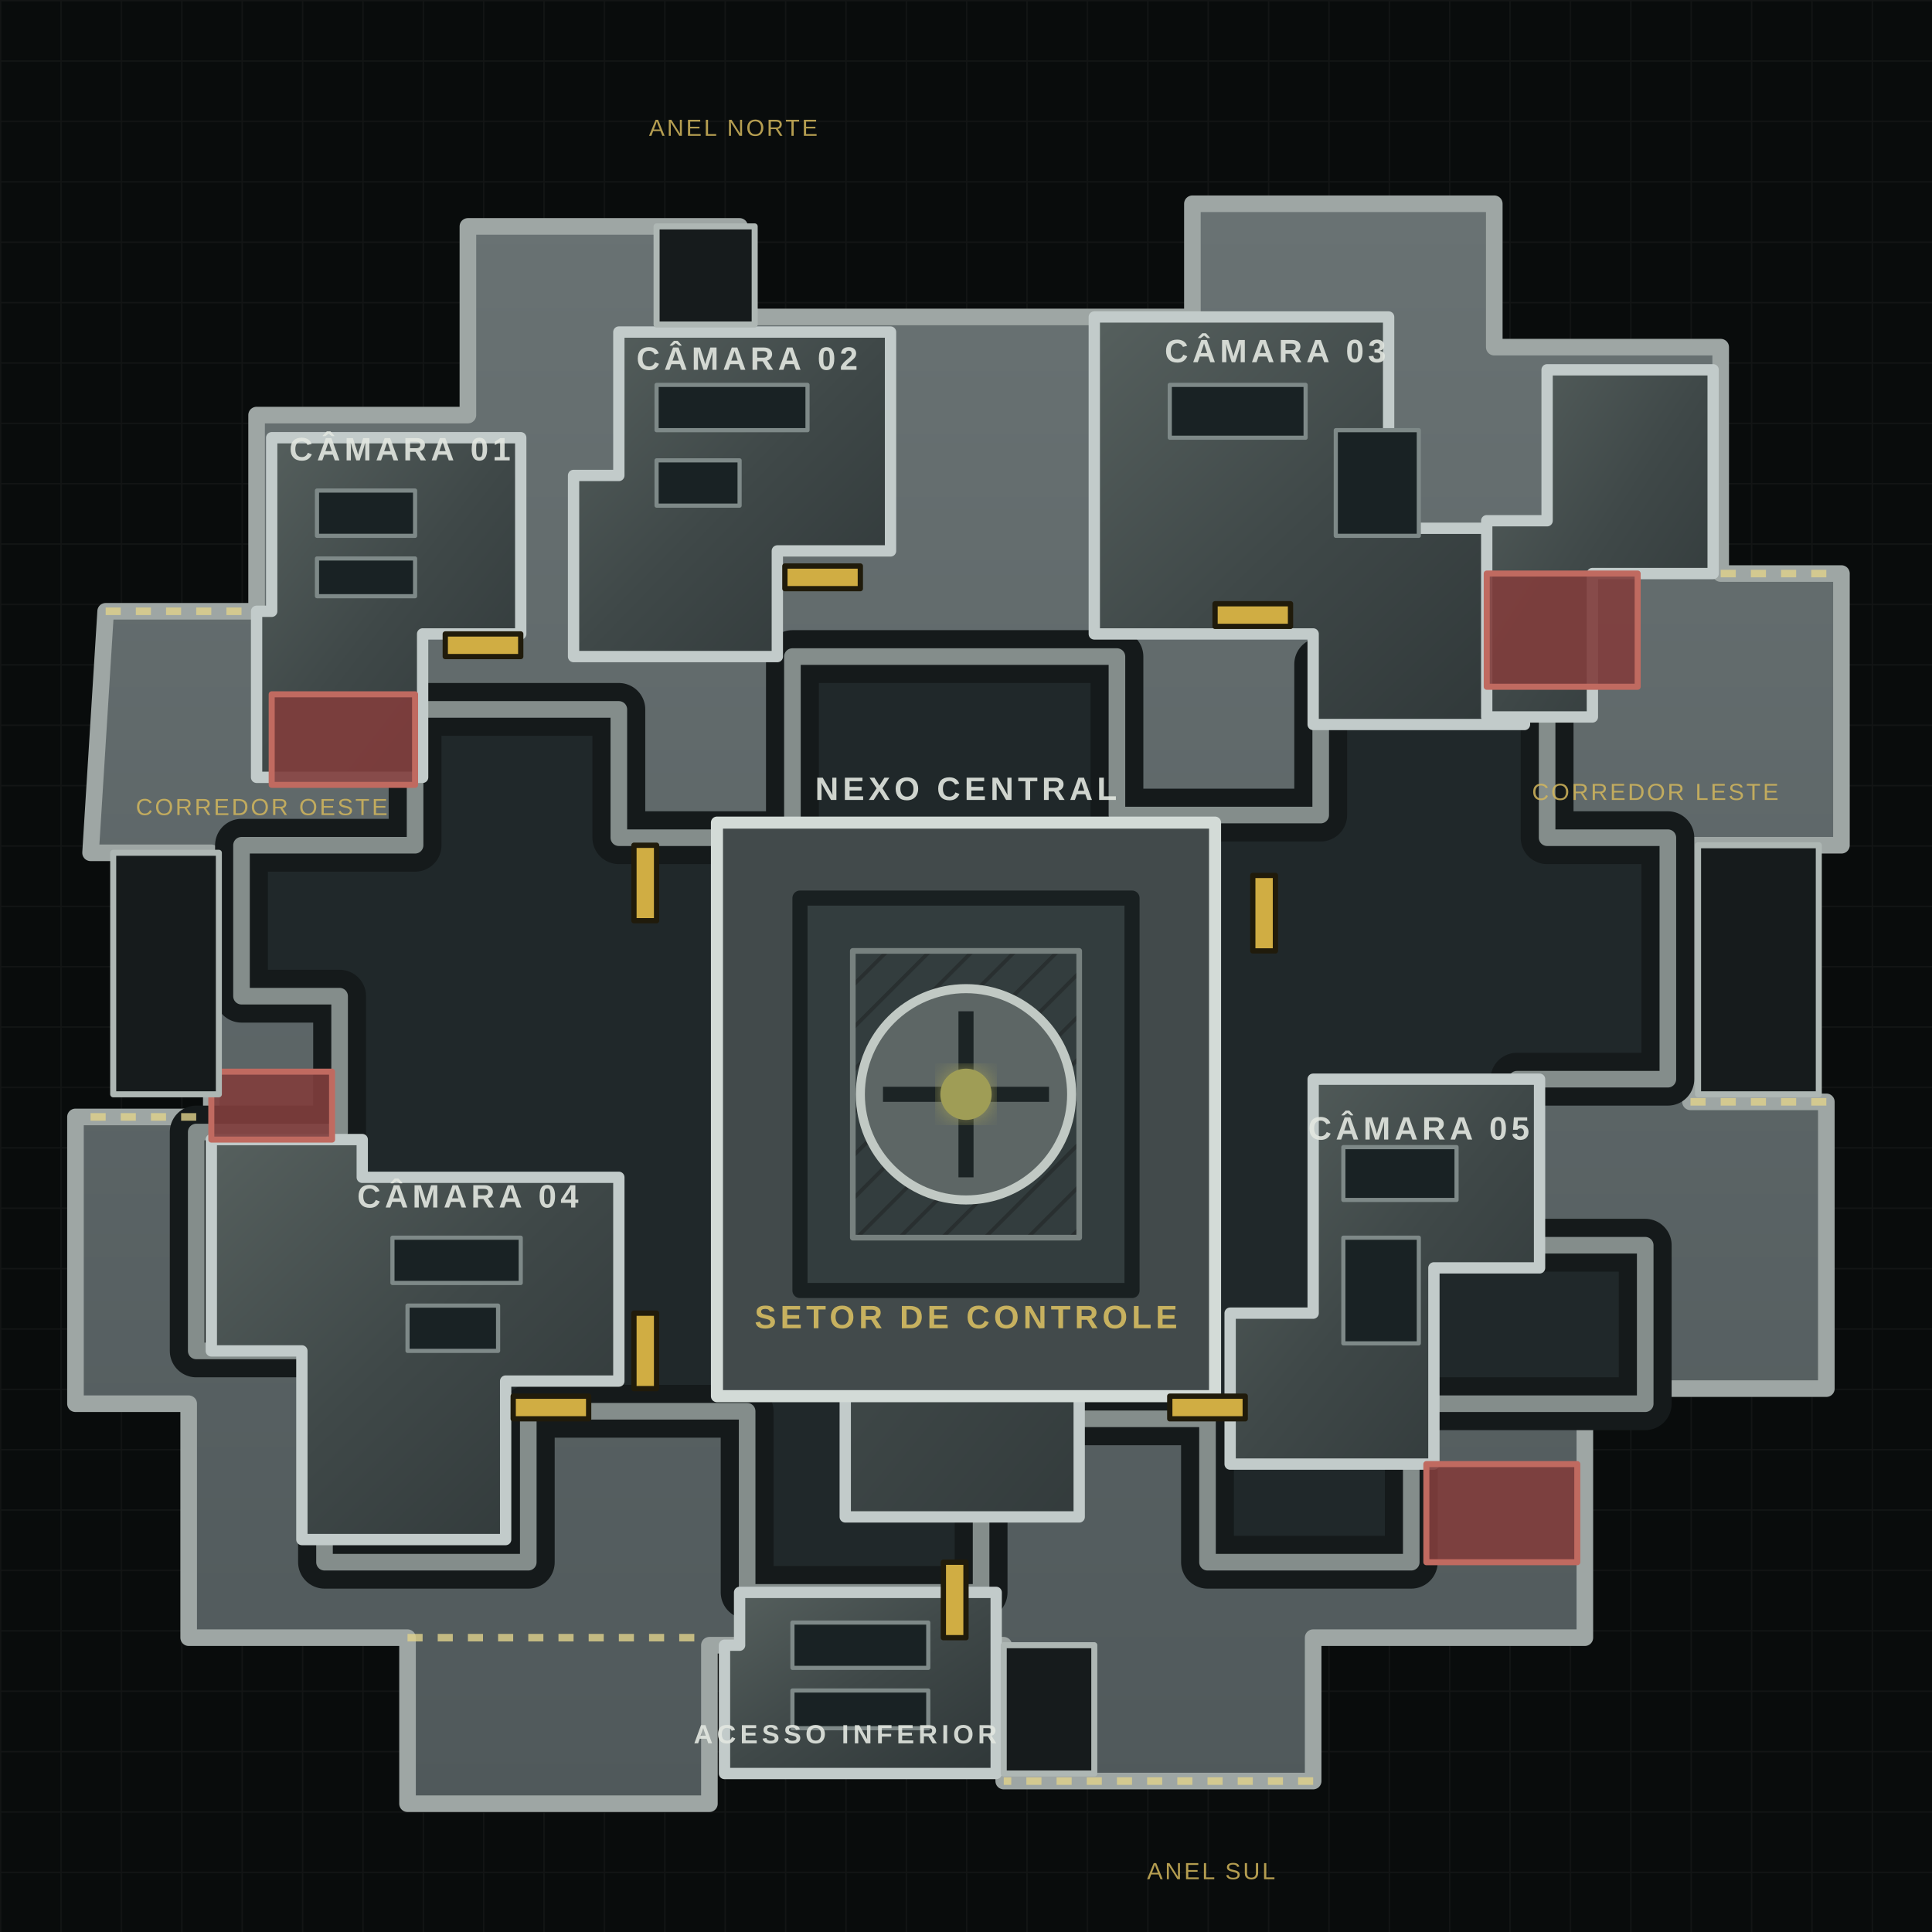
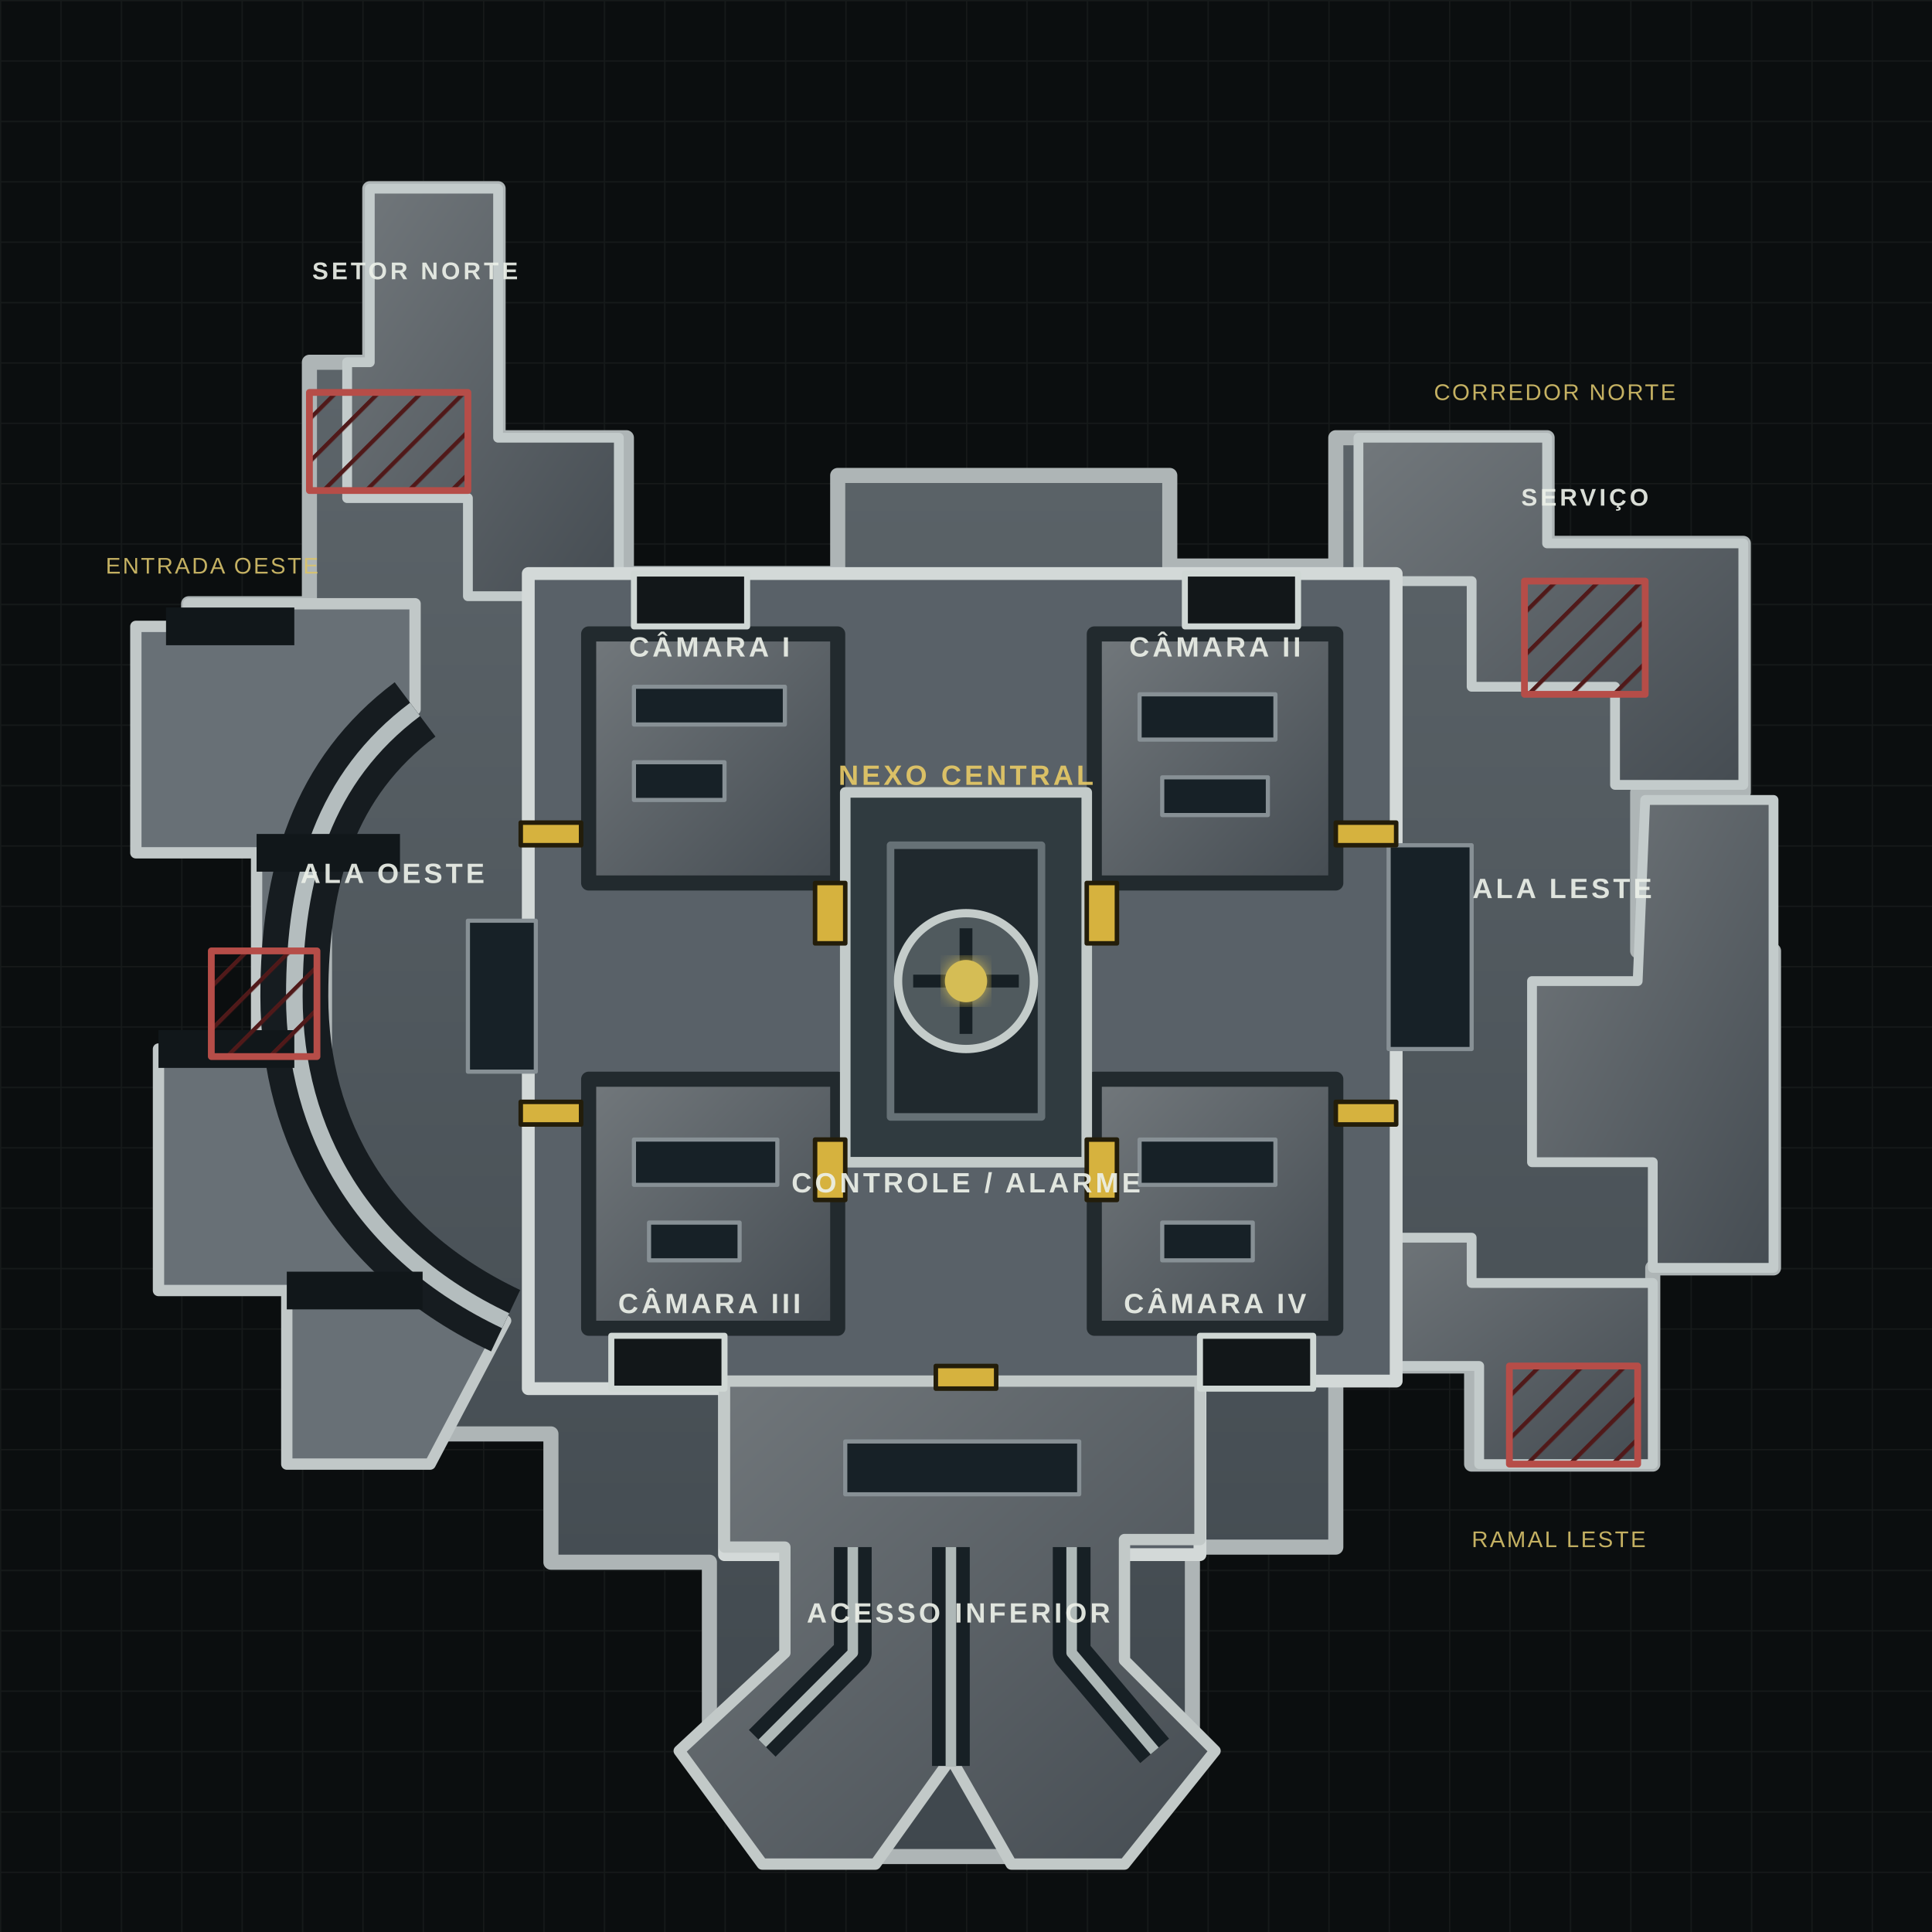
- <svg xmlns="http://www.w3.org/2000/svg" viewBox="0 0 256 256" role="img" aria-label="Planta tática do Labirinto">
+ <svg xmlns="http://www.w3.org/2000/svg" viewBox="0 0 256 256" role="img" aria-label="Planta tática esquemática do Labirinto">
  <defs>
-     <linearGradient id="lab-floor" x1="0" y1="0" x2="1" y2="1">
-       <stop stop-color="#56605e" />
-       <stop offset=".5" stop-color="#3f4848" />
-       <stop offset="1" stop-color="#2f3738" />
+     <linearGradient id="concrete" x1="0" y1="0" x2="1" y2="1">
+       <stop stop-color="#72787c" />
+       <stop offset="1" stop-color="#454c52" />
    </linearGradient>
-     <linearGradient id="lab-hall" x1="0" y1="0" x2="0" y2="1">
-       <stop stop-color="#697273" />
-       <stop offset="1" stop-color="#50595b" />
+     <linearGradient id="corridor" x1="0" y1="0" x2="0" y2="1">
+       <stop stop-color="#60686d" />
+       <stop offset="1" stop-color="#3f474d" />
    </linearGradient>
-     <pattern id="lab-grid" width="8" height="8" patternUnits="userSpaceOnUse">
-       <path d="M8 0H0V8" fill="none" stroke="#bfccbd" stroke-opacity=".08" stroke-width=".35" />
+     <pattern id="grid" width="8" height="8" patternUnits="userSpaceOnUse">
+       <path d="M8 0H0V8" fill="none" stroke="#d2d9d5" stroke-opacity=".06" stroke-width=".35" />
    </pattern>
-     <pattern id="lab-hatch" width="4" height="4" patternUnits="userSpaceOnUse" patternTransform="rotate(45)">
-       <path d="M0 0V4" stroke="#1c2020" stroke-width="1" opacity=".45" />
+     <pattern id="hazard" width="4" height="4" patternUnits="userSpaceOnUse" patternTransform="rotate(45)">
+       <path d="M0 0V4" stroke="#4f1919" stroke-width="1.1" />
    </pattern>
-     <filter id="lab-glow">
-       <feGaussianBlur stdDeviation="1.6" result="blur" />
+     <filter id="lamp">
+       <feGaussianBlur stdDeviation="1.1" result="b" />
      <feMerge>
-         <feMergeNode in="blur" />
+         <feMergeNode in="b" />
        <feMergeNode in="SourceGraphic" />
      </feMerge>
    </filter>
  </defs>
-   <rect width="256" height="256" fill="#090c0c" />
-   <rect width="256" height="256" fill="url(#lab-grid)" opacity=".65" />
+   <rect width="256" height="256" fill="#0b0e0f" />
+   <rect width="256" height="256" fill="url(#grid)" />
  <g stroke-linejoin="round">
-     <path d="M14 81H34V55H62V30H98V42H158V27H198V46H228V76H244V112H224V146H242V184H210V217H174V236H133V218H94V239H54V217H25V186H10V148H28V113H12Z" fill="url(#lab-hall)" stroke="#9ea6a4" stroke-width="2.2" />
-     <path d="M32 112H55V94H82V111H105V87H148V108H175V88H205V111H221V143H201V165H218V186H187V207H160V188H130V211H99V187H70V207H43V179H26V150H45V132H32Z" fill="#20282a" stroke="#151a1b" stroke-width="7" />
-     <path d="M32 112H55V94H82V111H105V87H148V108H175V88H205V111H221V143H201V165H218V186H187V207H160V188H130V211H99V187H70V207H43V179H26V150H45V132H32Z" fill="none" stroke="#a3adab" stroke-opacity=".78" stroke-width="2.2" />
-     <g fill="url(#lab-floor)" stroke="#c2cbca" stroke-width="1.5">
-       <path d="M36 58H69V84H56V103H34V81H36Z" />
-       <path d="M82 44H118V73H103V87H76V63H82Z" />
-       <path d="M145 42H184V70H202V96H174V84H145Z" />
-       <path d="M48 156H82V183H67V204H40V179H28V151H48Z" />
-       <path d="M96 124H159V182H143V201H112V183H95Z" />
-       <path d="M174 143H204V168H190V194H163V174H174Z" />
-       <path d="M98 211H132V235H96V218H98Z" />
-       <path d="M205 49H227V76H211V95H197V69H205Z" />
+     <path d="M49 25H66V58H83V76H111V63H155V75H177V58H205V72H231V105H217V126H235V168H219V194H195V181H177V205H158V230H142V246H111V229H94V207H73V190H48V169H28V139H43V112H25V80H41V48H49Z" fill="url(#corridor)" stroke="#aeb5b6" stroke-width="2" />
+     <path d="M25 80H55V94C43 103 39 116 39 132C39 150 48 166 67 175L57 194H38V171H21V139H34V113H18V83H25Z" fill="#687076" stroke="#c1c8c8" stroke-width="1.5" />
+     <path d="M55 94C43 103 39 116 39 132C39 150 48 166 67 175" fill="none" stroke="#161c20" stroke-width="9" />
+     <path d="M55 94C43 103 39 116 39 132C39 150 48 166 67 175" fill="none" stroke="#b4bdbe" stroke-width="2.2" />
+     <path d="M22 83H39M34 113H53M21 139H39M38 171H56" fill="none" stroke="#11171a" stroke-width="5" />
+     <path d="M49 25H66V58H82V79H62V66H46V48H49Z" fill="url(#concrete)" stroke="#c3cbcb" stroke-width="1.3" />
+     <path d="M180 58H205V72H231V104H214V91H195V77H180Z" fill="url(#concrete)" stroke="#c3cbcb" stroke-width="1.3" />
+     <path d="M218 106H235V168H219V154H203V130H217Z" fill="url(#concrete)" stroke="#c3cbcb" stroke-width="1.3" />
+     <path d="M195 170H219V194H196V181H178V164H195Z" fill="url(#concrete)" stroke="#c3cbcb" stroke-width="1.3" />
+     <path d="M70 76H185V183H159V206H96V184H70Z" fill="#596168" stroke="#d3d9d8" stroke-width="1.7" />
+     <path d="M78 84H111V117H78Z" fill="url(#concrete)" stroke="#222a2e" stroke-width="2" />
+     <path d="M145 84H177V117H145Z" fill="url(#concrete)" stroke="#222a2e" stroke-width="2" />
+     <path d="M78 143H111V176H78Z" fill="url(#concrete)" stroke="#222a2e" stroke-width="2" />
+     <path d="M145 143H177V176H145Z" fill="url(#concrete)" stroke="#222a2e" stroke-width="2" />
+     <path d="M112 105H144V154H112Z" fill="#303b40" stroke="#c3cbca" stroke-width="1.4" />
+     <path d="M118 112H138V148H118Z" fill="#20292e" stroke="#667176" stroke-width="1" />
+     <circle cx="128" cy="130" r="9" fill="#505a5e" stroke="#c4ccca" stroke-width="1.1" />
+     <path d="M121 130H135M128 123V137" stroke="#172025" stroke-width="1.7" />
+     <circle cx="128" cy="130" r="2.8" fill="#d5bd55" filter="url(#lamp)" />
+     <path d="M96 183H159V204H149L149 220L161 232L149 247H134L126 233L116 247H101L90 232L104 219V205H96Z" fill="url(#concrete)" stroke="#c2c9c8" stroke-width="1.5" />
+     <path d="M113 205V219L101 231M142 205V219L153 232M126 205V234" fill="none" stroke="#172025" stroke-width="5" />
+     <path d="M113 205V219L101 231M142 205V219L153 232M126 205V234" fill="none" stroke="#aeb8b7" stroke-width="1.4" />
+     <g fill="#172127" stroke="#879095" stroke-width=".55">
+       <rect x="84" y="91" width="20" height="5" />
+       <rect x="84" y="101" width="12" height="5" />
+       <rect x="151" y="92" width="18" height="6" />
+       <rect x="154" y="103" width="14" height="5" />
+       <rect x="84" y="151" width="19" height="6" />
+       <rect x="86" y="162" width="12" height="5" />
+       <rect x="151" y="151" width="18" height="6" />
+       <rect x="154" y="162" width="12" height="5" />
+       <rect x="62" y="122" width="9" height="20" />
+       <rect x="184" y="112" width="11" height="27" />
+       <rect x="112" y="191" width="31" height="7" />
    </g>
-     <path d="M95 109H161V185H95Z" fill="#424a4b" stroke="#d3dbd7" stroke-width="1.6" />
-     <path d="M106 119H150V171H106Z" fill="#333d3e" stroke="#192021" stroke-width="2" />
-     <path d="M113 126H143V164H113Z" fill="url(#lab-hatch)" stroke="#77817f" stroke-width=".75" />
-     <circle cx="128" cy="145" r="14" fill="#5d6665" stroke="#c1c9c4" stroke-width="1.2" />
-     <path d="M117 145H139M128 134V156" stroke="#1c2425" stroke-width="2" />
-     <circle cx="128" cy="145" r="3.4" fill="#9f9d57" filter="url(#lab-glow)" />
-     <g fill="#192224" stroke="#7e8988" stroke-width=".55">
-       <rect x="42" y="65" width="13" height="6" />
-       <rect x="42" y="74" width="13" height="5" />
-       <rect x="87" y="51" width="20" height="6" />
-       <rect x="87" y="61" width="11" height="6" />
-       <rect x="155" y="51" width="18" height="7" />
-       <rect x="177" y="57" width="11" height="14" />
-       <rect x="52" y="164" width="17" height="6" />
-       <rect x="54" y="173" width="12" height="6" />
-       <rect x="178" y="152" width="15" height="7" />
-       <rect x="178" y="164" width="10" height="14" />
-       <rect x="105" y="215" width="18" height="6" />
-       <rect x="105" y="224" width="18" height="5" />
+     <g fill="#d6b23e" stroke="#231d0a" stroke-width=".6">
+       <rect x="69" y="109" width="8" height="3" />
+       <rect x="108" y="117" width="4" height="8" />
+       <rect x="144" y="117" width="4" height="8" />
+       <rect x="177" y="109" width="8" height="3" />
+       <rect x="108" y="151" width="4" height="8" />
+       <rect x="144" y="151" width="4" height="8" />
+       <rect x="69" y="146" width="8" height="3" />
+       <rect x="177" y="146" width="8" height="3" />
+       <rect x="124" y="181" width="8" height="3" />
    </g>
-     <g fill="#d0ad43" stroke="#201b0b" stroke-width=".7">
-       <rect x="59" y="84" width="10" height="3" />
-       <rect x="104" y="75" width="10" height="3" />
-       <rect x="161" y="80" width="10" height="3" />
-       <rect x="84" y="112" width="3" height="10" />
-       <rect x="166" y="116" width="3" height="10" />
-       <rect x="84" y="174" width="3" height="10" />
-       <rect x="155" y="185" width="10" height="3" />
-       <rect x="68" y="185" width="10" height="3" />
-       <rect x="125" y="207" width="3" height="10" />
+     <g fill="url(#hazard)" stroke="#b64d48" stroke-width=".9">
+       <path d="M41 52H62V65H41Z" />
+       <path d="M202 77H218V92H202Z" />
+       <path d="M28 126H42V140H28Z" />
+       <path d="M200 181H217V194H200Z" />
    </g>
-     <g fill="#813d3c" fill-opacity=".9" stroke="#c06a60" stroke-width=".8">
-       <path d="M36 92H55V104H36Z" />
-       <path d="M197 76H217V91H197Z" />
-       <path d="M28 142H44V151H28Z" />
-       <path d="M189 194H209V207H189Z" />
+     <g fill="#121719" stroke="#d0d8d5" stroke-width=".8">
+       <path d="M84 76H99V83H84Z" />
+       <path d="M157 76H172V83H157Z" />
+       <path d="M81 177H96V184H81Z" />
+       <path d="M159 177H174V184H159Z" />
    </g>
-     <g fill="#161b1c" stroke="#aeb7b4" stroke-width=".8">
-       <path d="M15 113H29V145H15Z" />
-       <path d="M225 112H241V145H225Z" />
-       <path d="M87 30H100V43H87Z" />
-       <path d="M133 218H145V235H133Z" />
-     </g>
-     <path d="M14 81H34M12 148H28M228 76H244M224 146H242M54 217H94M174 236H133" fill="none" stroke="#e0d28b" stroke-width="1" stroke-dasharray="2 2" opacity=".8" />
  </g>
-   <g fill="#e2e7e0" font-family="Arial, sans-serif" font-size="4.3" font-weight="700" letter-spacing=".55" text-anchor="middle" opacity=".9">
-     <text x="53" y="61">CÂMARA 01</text>
-     <text x="99" y="49">CÂMARA 02</text>
-     <text x="169" y="48">CÂMARA 03</text>
-     <text x="62" y="160">CÂMARA 04</text>
-     <text x="128" y="106">NEXO CENTRAL</text>
-     <text x="188" y="151">CÂMARA 05</text>
-     <text x="128" y="176" fill="#d6bd62">SETOR DE CONTROLE</text>
-     <text x="112" y="231" font-size="3.5">ACESSO INFERIOR</text>
+   <g fill="#ecf0e8" font-family="Arial, sans-serif" font-size="3.7" font-weight="700" letter-spacing=".42" text-anchor="middle" opacity=".92">
+     <text x="94" y="87">CÂMARA I</text>
+     <text x="161" y="87">CÂMARA II</text>
+     <text x="94" y="174">CÂMARA III</text>
+     <text x="161" y="174">CÂMARA IV</text>
+     <text x="128" y="104" fill="#e5c866">NEXO CENTRAL</text>
+     <text x="128" y="158">CONTROLE / ALARME</text>
+     <text x="52" y="117">ALA OESTE</text>
+     <text x="207" y="119">ALA LESTE</text>
+     <text x="127" y="215">ACESSO INFERIOR</text>
+     <text x="55" y="37" font-size="3.2">SETOR NORTE</text>
+     <text x="210" y="67" font-size="3.2">SERVIÇO</text>
  </g>
-   <g fill="#d2b65c" font-family="Arial, sans-serif" font-size="3.1" letter-spacing=".3" opacity=".85">
-     <text x="18" y="108">CORREDOR OESTE</text>
-     <text x="203" y="106">CORREDOR LESTE</text>
-     <text x="86" y="18">ANEL NORTE</text>
-     <text x="152" y="249">ANEL SUL</text>
+   <g fill="#d9c36c" font-family="Arial, sans-serif" font-size="3" letter-spacing=".25" opacity=".9">
+     <text x="14" y="76">ENTRADA OESTE</text>
+     <text x="190" y="53">CORREDOR NORTE</text>
+     <text x="195" y="205">RAMAL LESTE</text>
  </g>
</svg>
